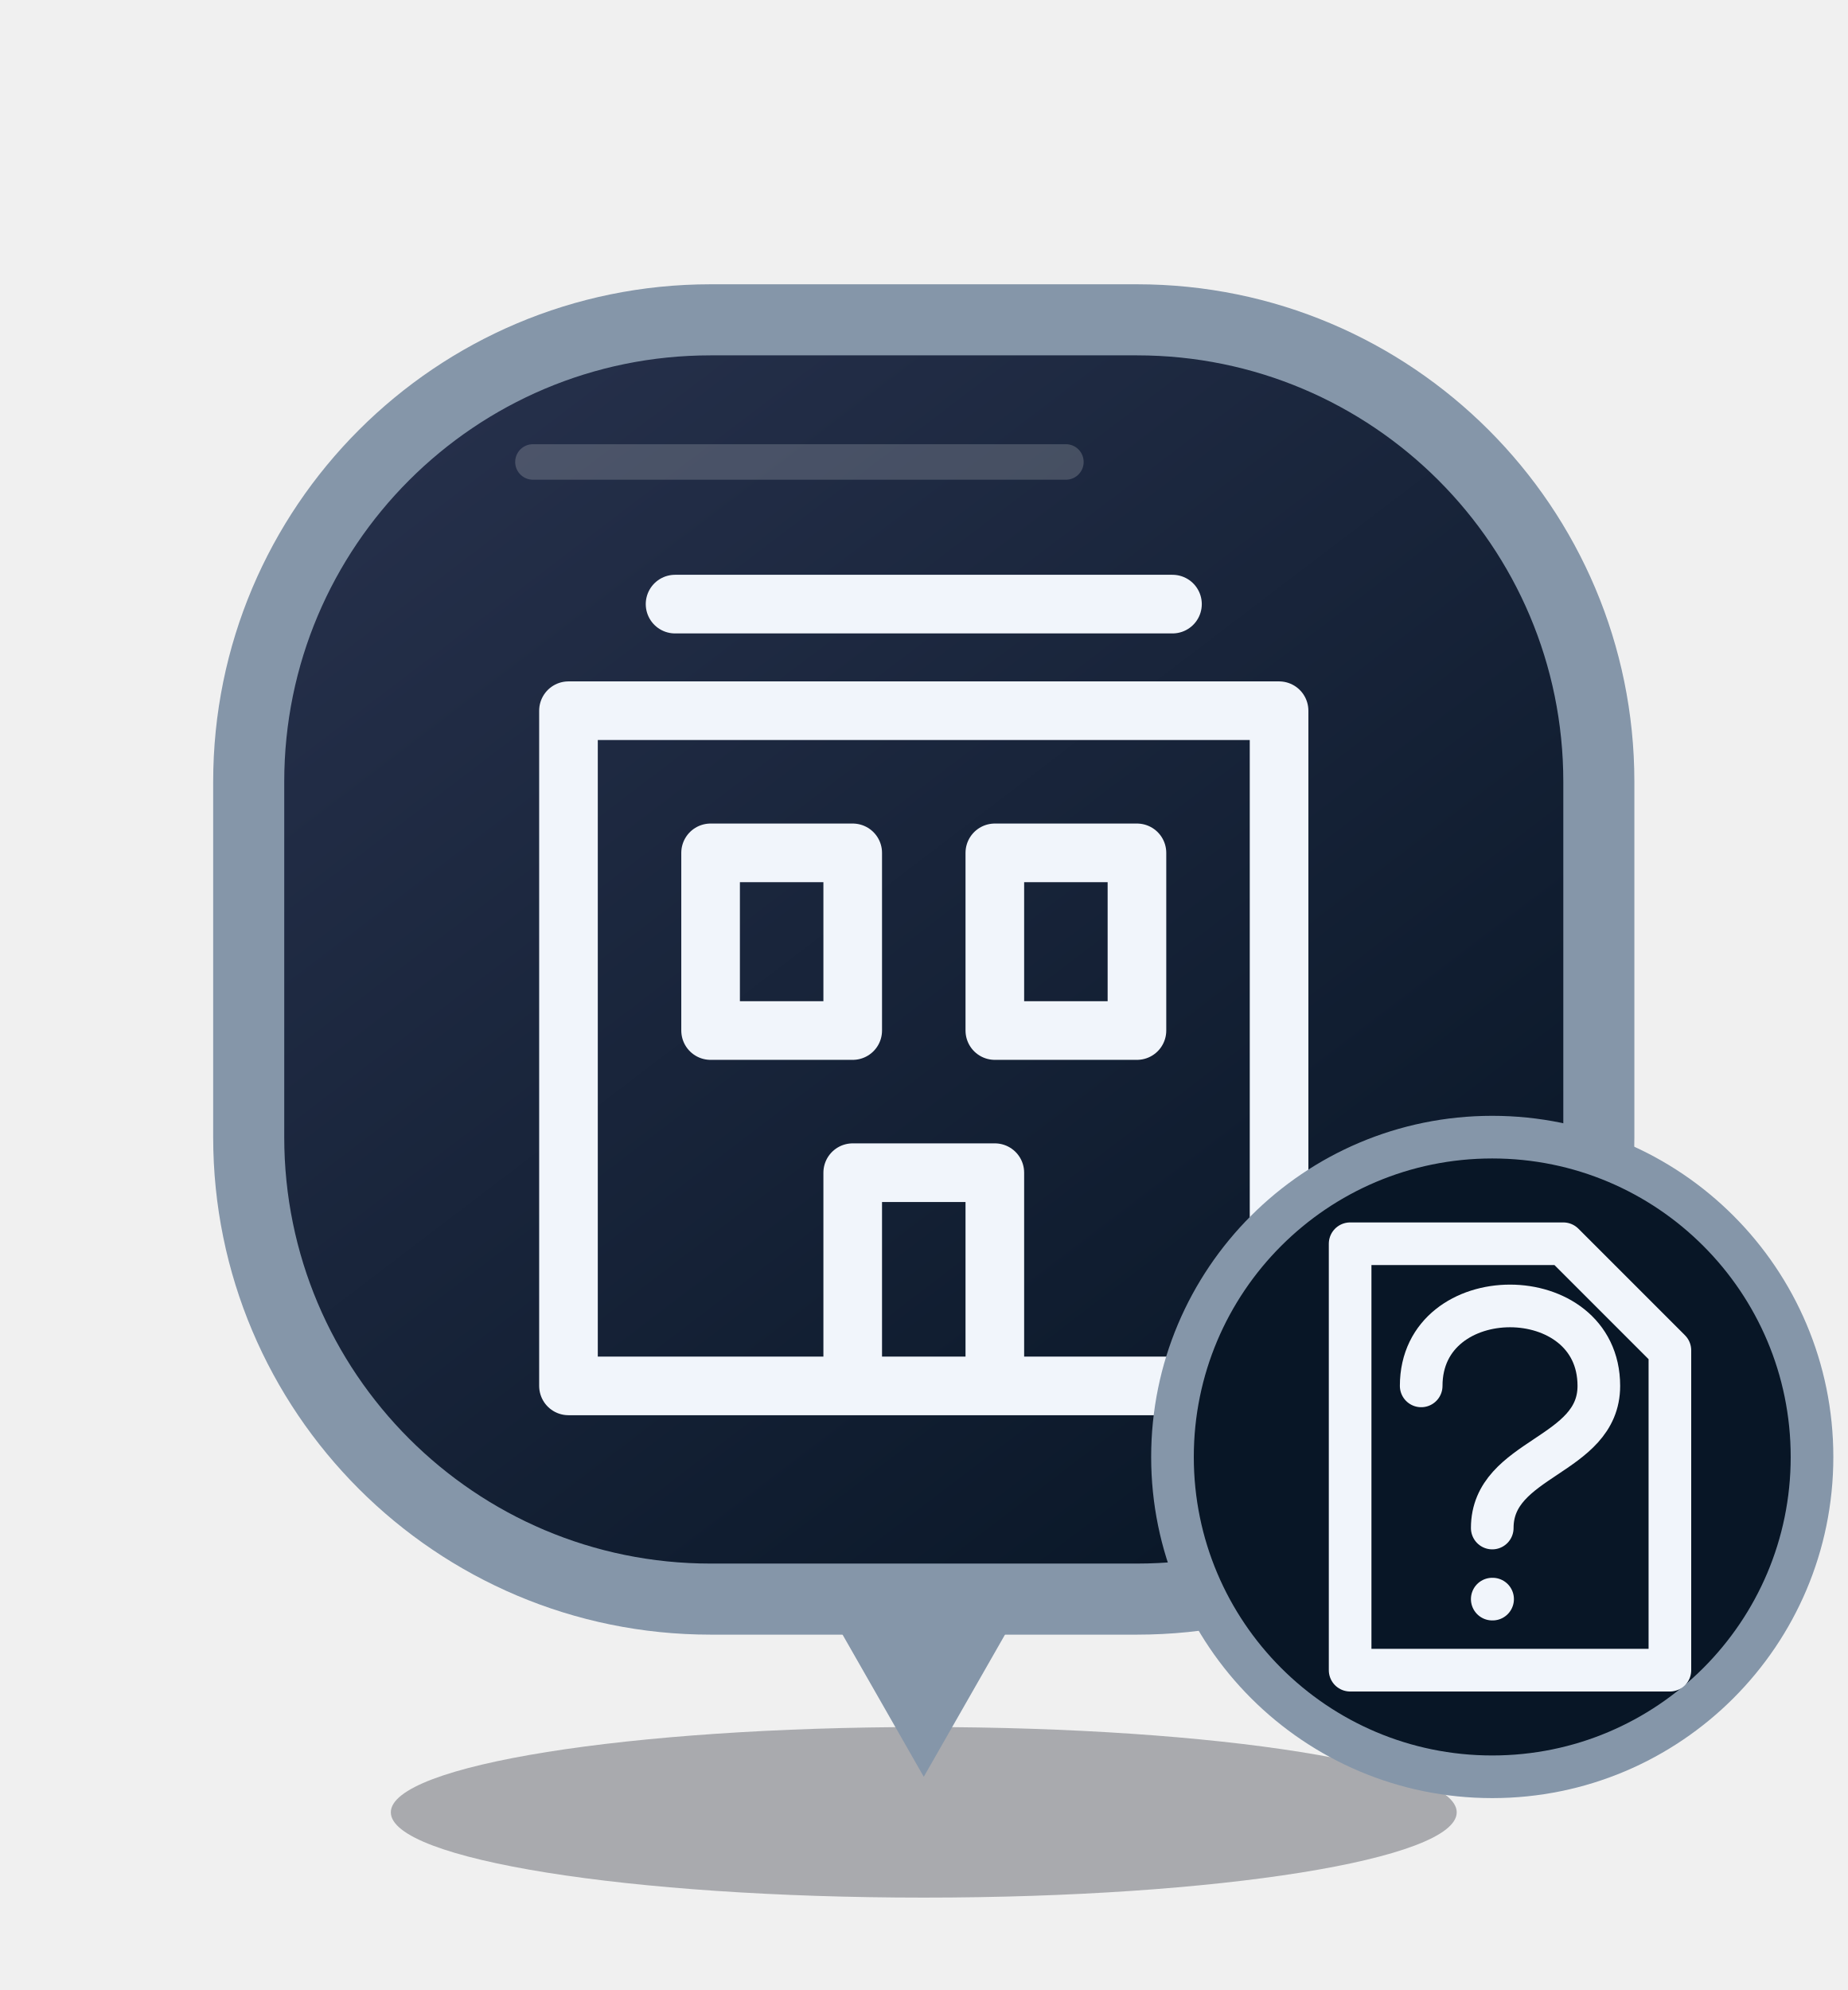
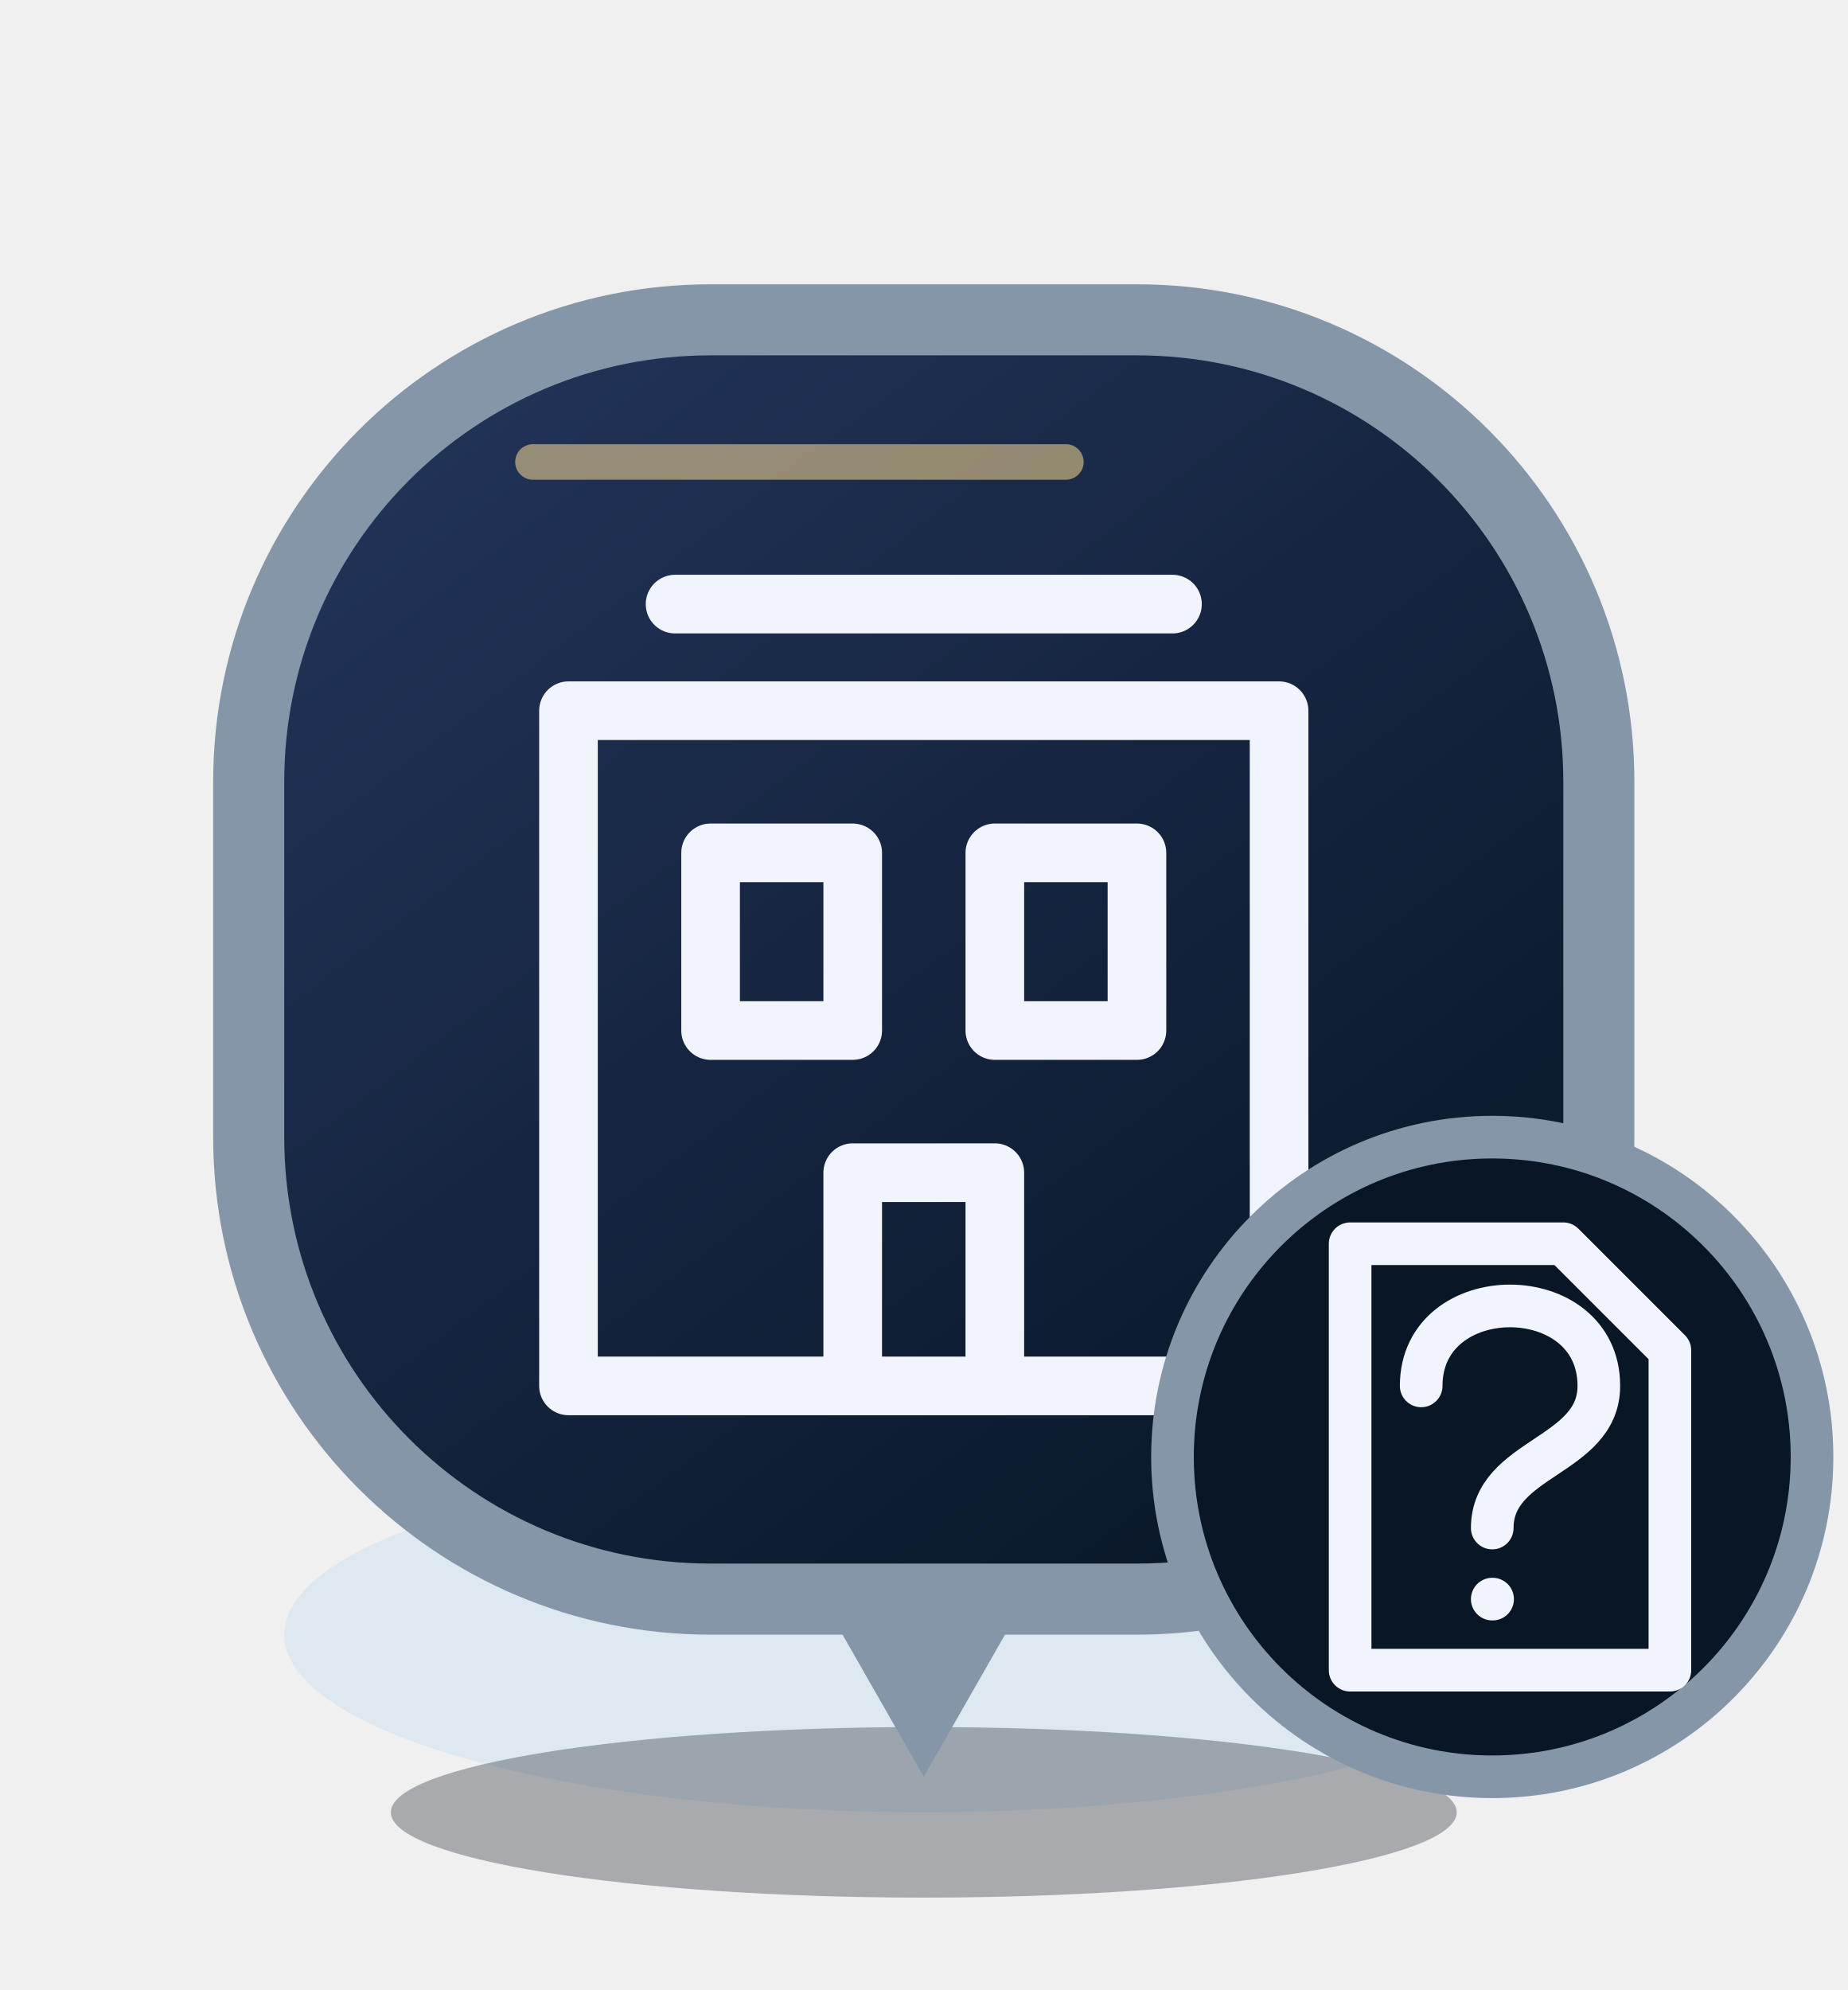
<svg xmlns="http://www.w3.org/2000/svg" width="156" height="168" viewBox="0 0 52 56">
  <defs>
    <linearGradient id="bg" x2=".8" y2="1">
-       <stop stop-color="#29334F" />
+       <stop stop-color="#24365D" />
      <stop offset="1" stop-color="#081626" />
    </linearGradient>
  </defs>
+   <ellipse cx="26" cy="46" rx="18" ry="5" fill="#4FA8EC" opacity=".12" />
  <ellipse cx="26" cy="51" rx="15" ry="2.4" fill="#020814" opacity=".3" />
  <path d="m22 43 4 7 4-7" fill="#8596A9" />
  <rect x="7" y="9" width="38" height="36" rx="13" fill="url(#bg)" stroke="#8596A9" stroke-width="2" />
-   <path d="M15 13h15" stroke="white" opacity=".18" stroke-linecap="round" />
+   <path d="M15 13h15" stroke="#E6CA8B" opacity=".6" stroke-linecap="round" />
  <g fill="none" stroke="#F1F5FB" stroke-width="1.65" stroke-linecap="round" stroke-linejoin="round">
    <path d="M16 20h20v19H16zM20 24h4v5h-4zm8 0h4v5h-4zm-4 15v-6h4v6M19 17h14" />
  </g>
  <g fill="none" stroke="#F1F5FB" stroke-width="1.2" stroke-linecap="round" stroke-linejoin="round">
    <circle cx="42" cy="41" r="9" fill="#081626" stroke="#8596A9" />
    <path d="M38 35h6l3 3v9h-9z" />
    <path d="M40 39c0-3 5-3 5 0 0 2-3 2-3 4m0 2h.01" />
  </g>
</svg>
